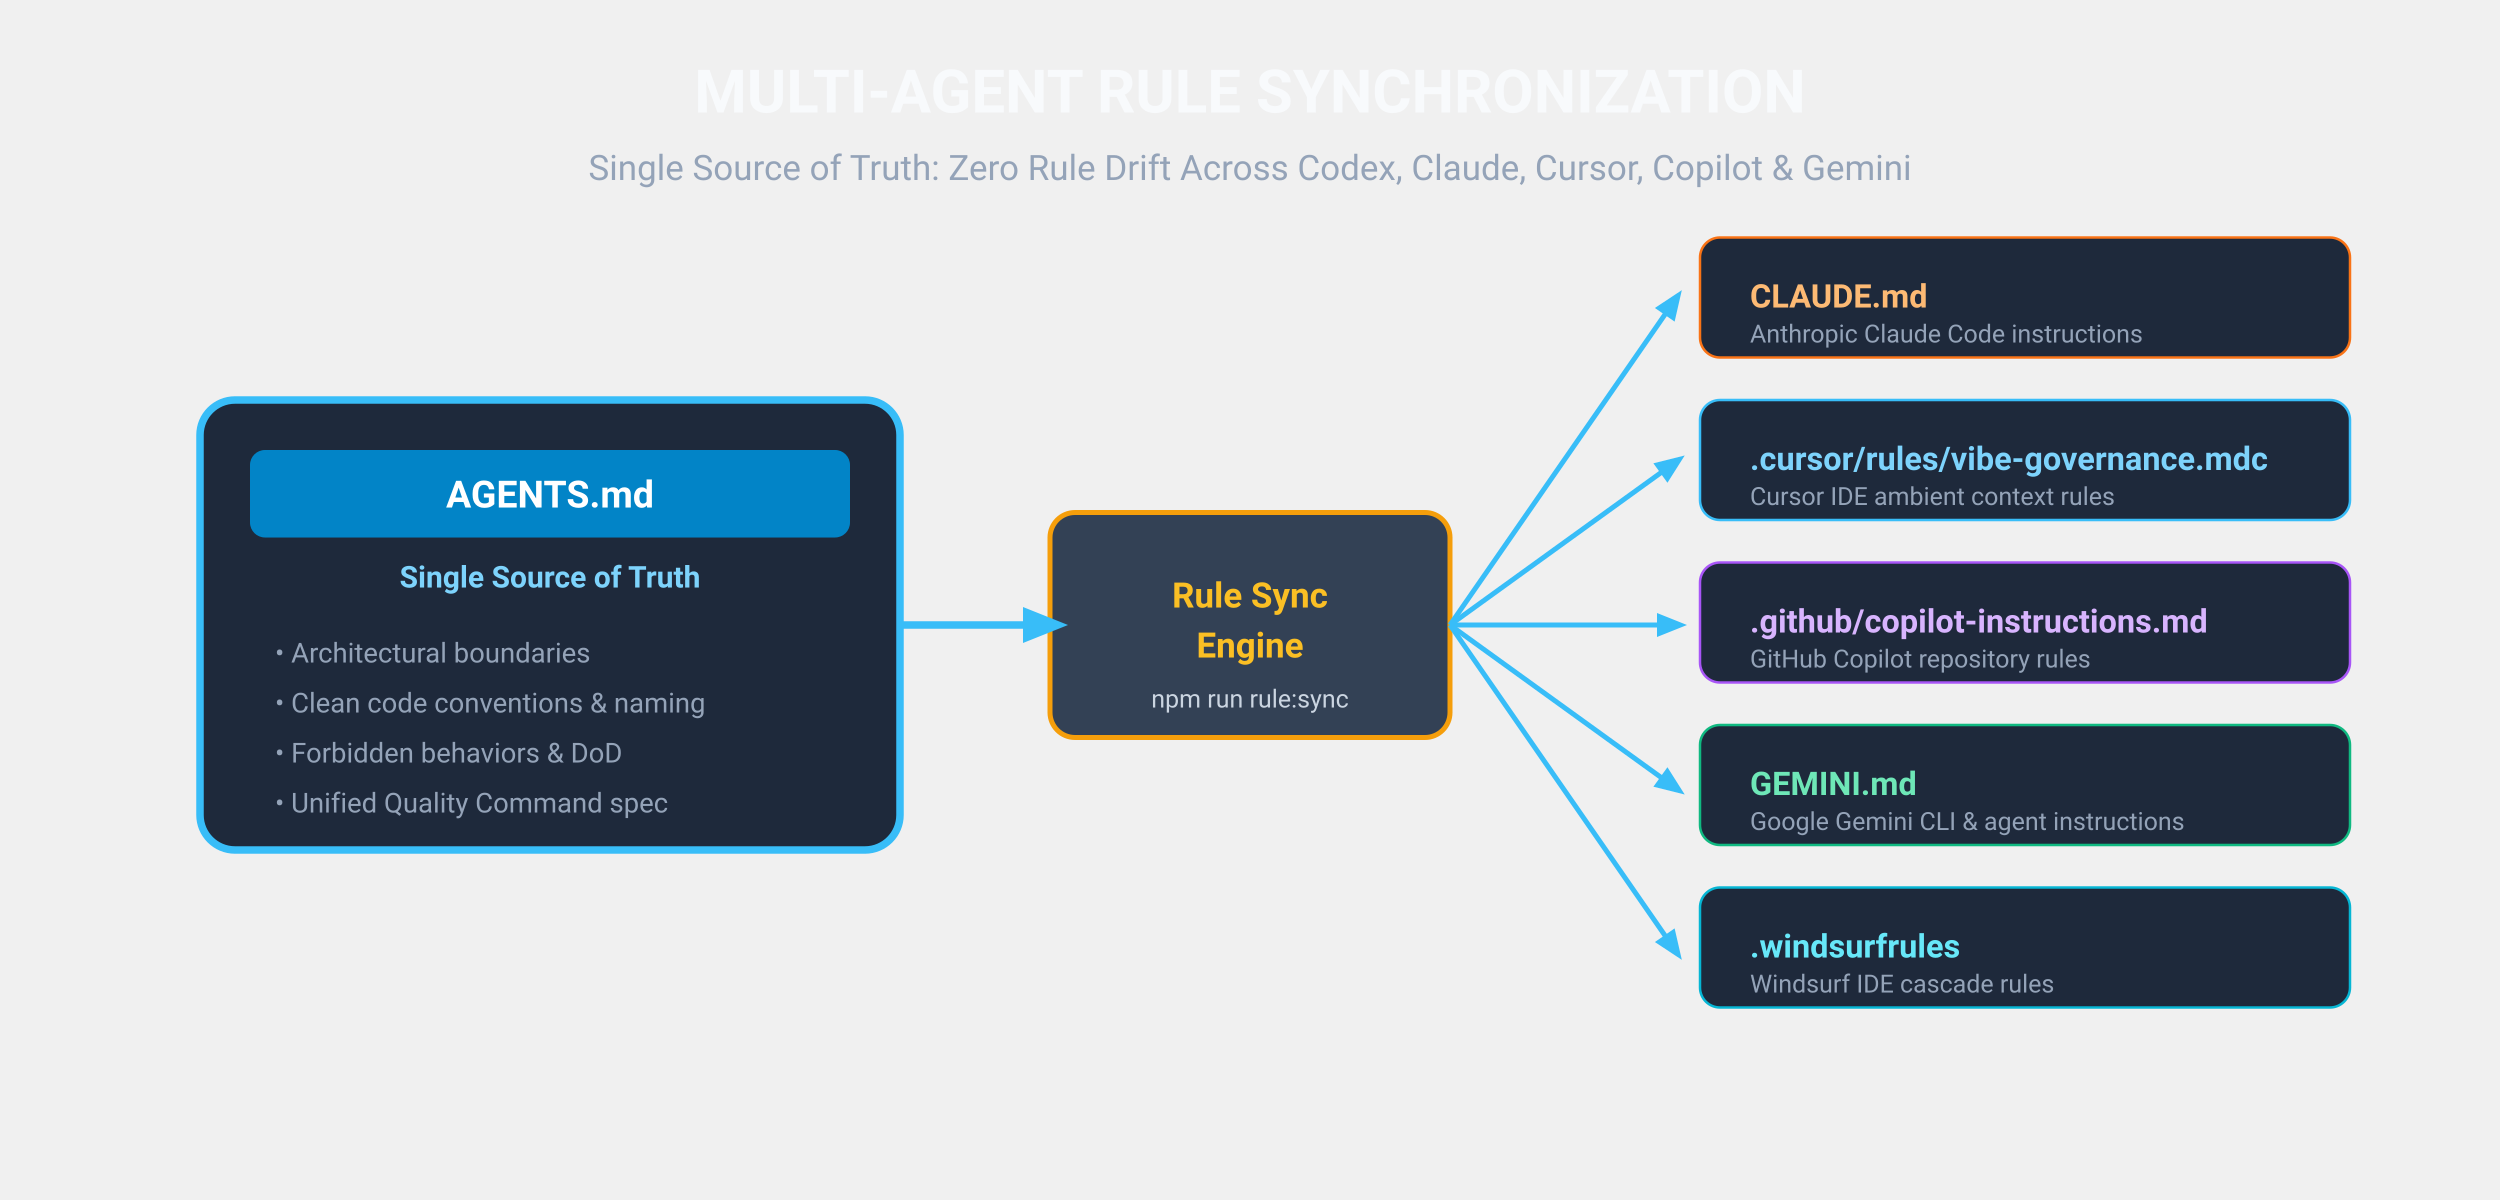
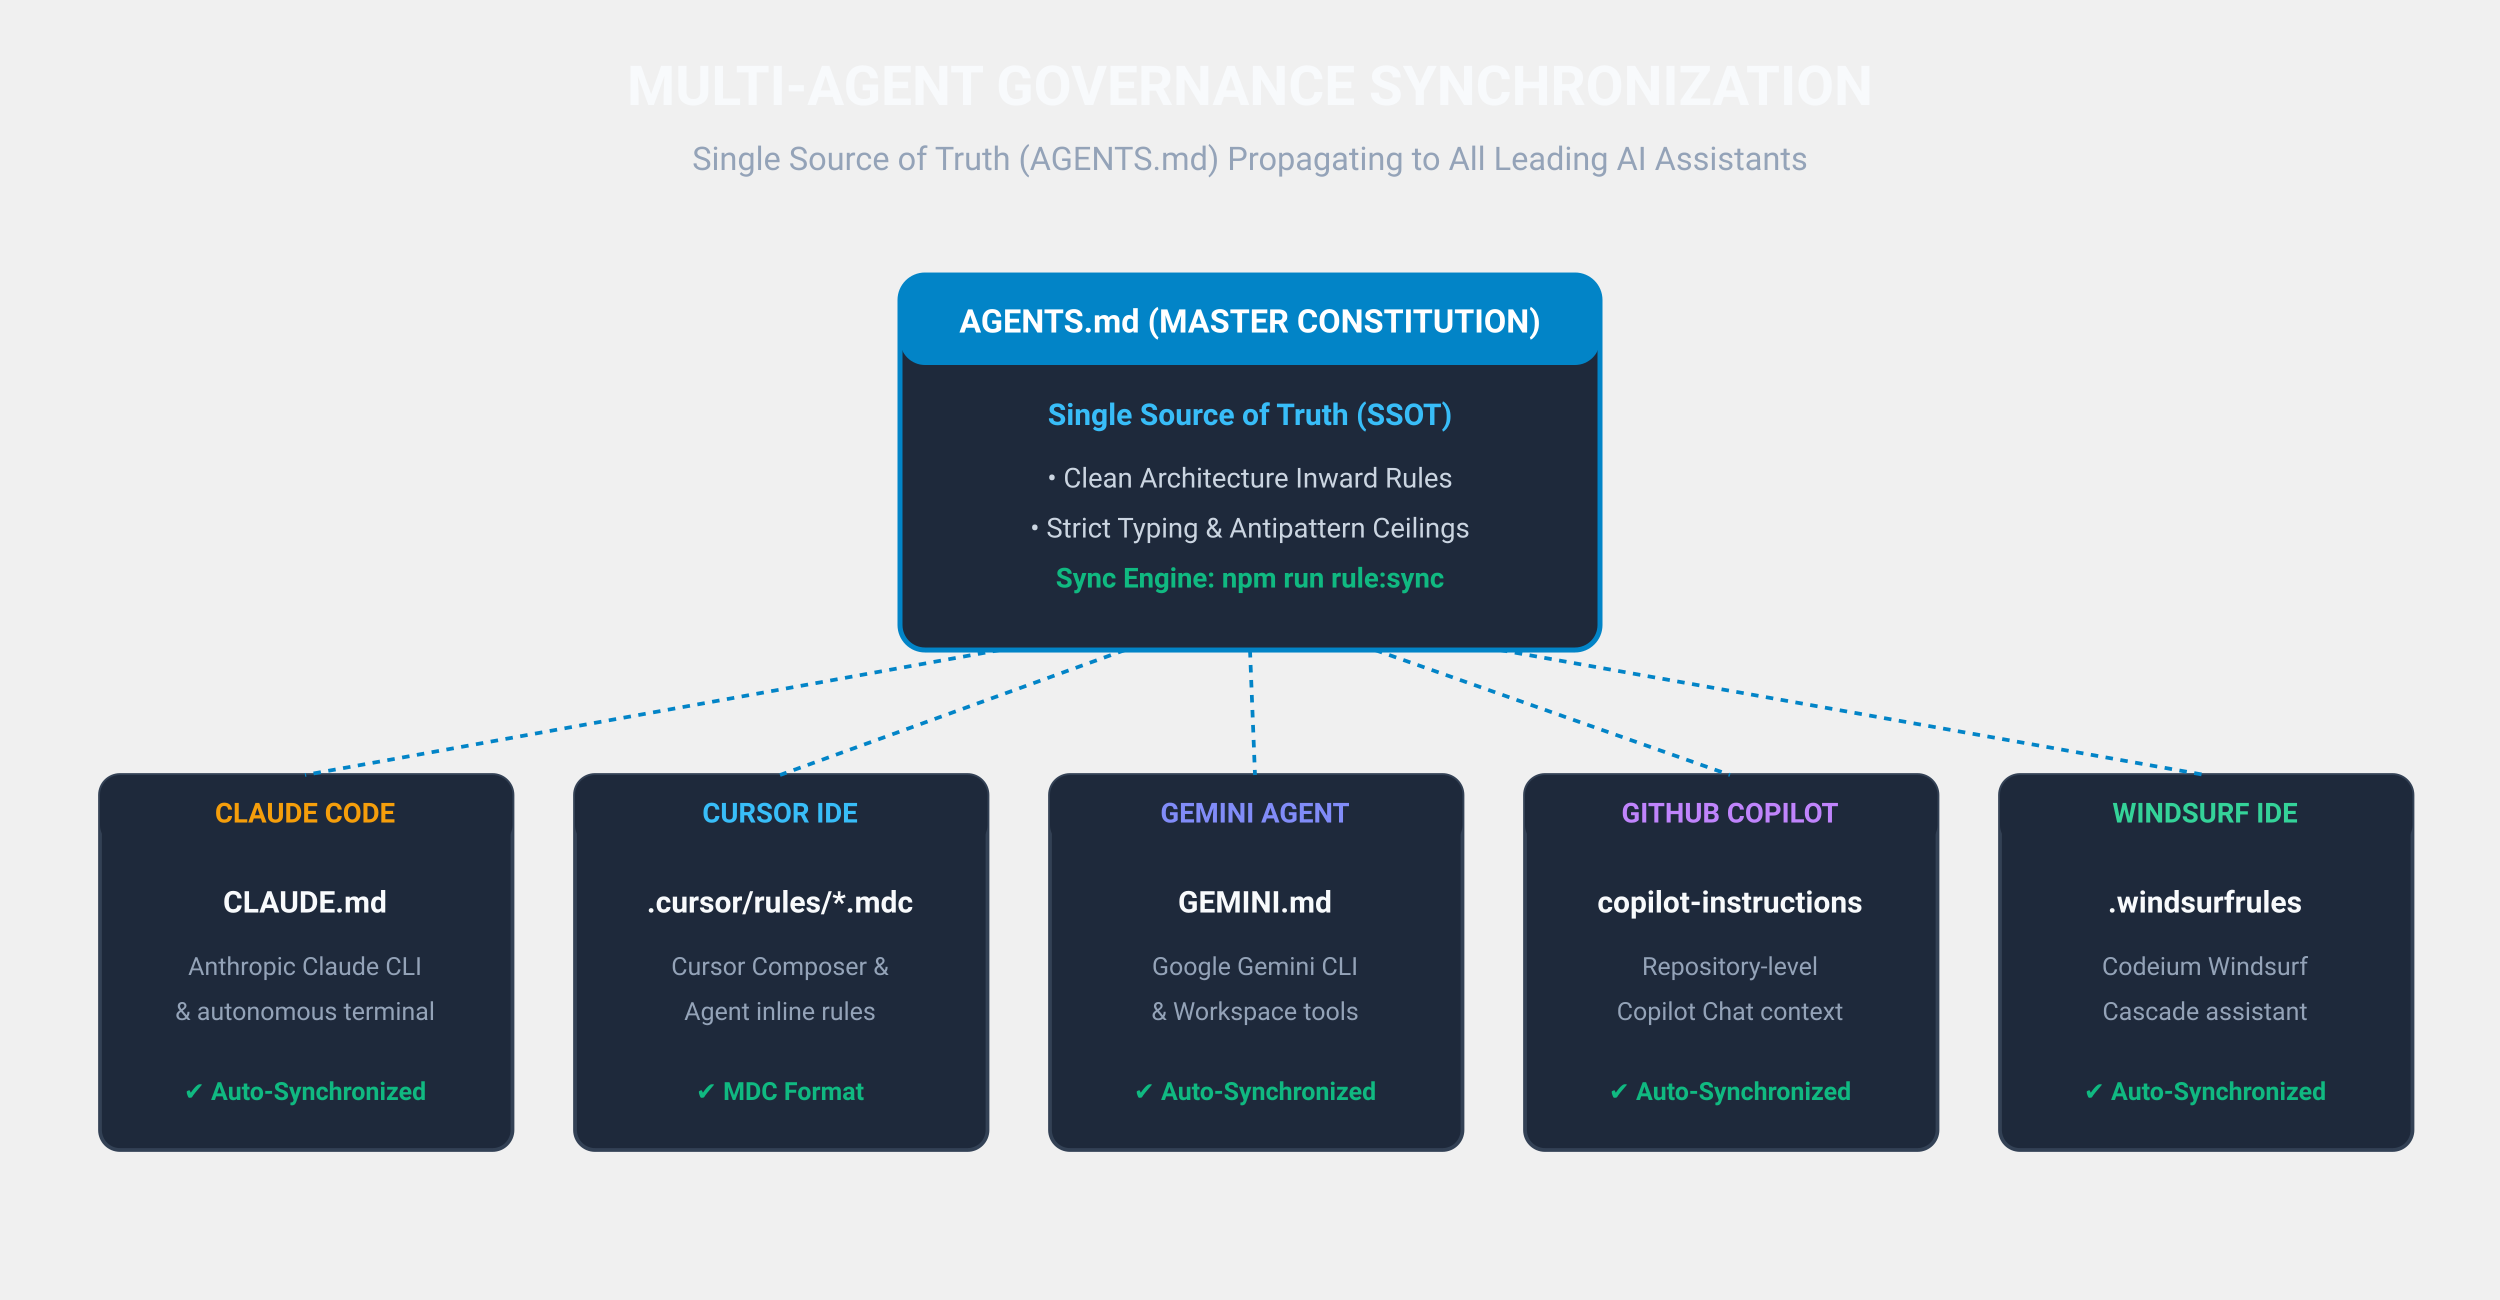
- <svg xmlns="http://www.w3.org/2000/svg" viewBox="0 0 1000 480" width="1000" height="480" style="background:#0f172a; font-family:-apple-system,BlinkMacSystemFont,'Segoe UI',Roboto,Helvetica,Arial,sans-serif;">
-   <defs>
-     <marker id="syncArrow" viewBox="0 0 10 10" refX="6" refY="5" markerWidth="6" markerHeight="6" orient="auto-start-reverse">
-       <path d="M 0 1 L 10 5 L 0 9 z" fill="#38bdf8" />
-     </marker>
-   </defs>
-   <text x="500" y="45" text-anchor="middle" fill="#f8fafc" font-size="24" font-weight="bold">MULTI-AGENT RULE SYNCHRONIZATION</text>
-   <text x="500" y="72" text-anchor="middle" fill="#94a3b8" font-size="14">Single Source of Truth: Zero Rule Drift Across Codex, Claude, Cursor, Copilot &amp; Gemini</text>
-   <g transform="translate(80, 160)">
-     <rect x="0" y="0" width="280" height="180" rx="14" fill="#1e293b" stroke="#38bdf8" stroke-width="3" />
-     <rect x="20" y="20" width="240" height="35" rx="6" fill="#0284c7" />
-     <text x="140" y="43" text-anchor="middle" fill="#ffffff" font-weight="bold" font-size="15">AGENTS.md</text>
-     <text x="140" y="75" text-anchor="middle" fill="#7dd3fc" font-size="12" font-weight="bold">Single Source of Truth</text>
-     <text x="30" y="105" fill="#94a3b8" font-size="11">• Architectural boundaries</text>
-     <text x="30" y="125" fill="#94a3b8" font-size="11">• Clean code conventions &amp; naming</text>
-     <text x="30" y="145" fill="#94a3b8" font-size="11">• Forbidden behaviors &amp; DoD</text>
-     <text x="30" y="165" fill="#94a3b8" font-size="11">• Unified Quality Command spec</text>
+ <svg xmlns="http://www.w3.org/2000/svg" viewBox="0 0 1000 520" width="1000" height="520" style="background:#090d16; font-family:-apple-system,BlinkMacSystemFont,'Segoe UI',Roboto,sans-serif;">
+   <text x="500" y="42" text-anchor="middle" fill="#f8fafc" font-size="22" font-weight="700">MULTI-AGENT GOVERNANCE SYNCHRONIZATION</text>
+   <text x="500" y="68" text-anchor="middle" fill="#94a3b8" font-size="13">Single Source of Truth (AGENTS.md) Propagating to All Leading AI Assistants</text>
+   <g transform="translate(360, 110)">
+     <rect x="0" y="0" width="280" height="150" rx="10" fill="#1e293b" stroke="#0284c7" stroke-width="2" />
+     <rect x="0" y="0" width="280" height="36" rx="10" fill="#0284c7" />
+     <text x="140" y="23" text-anchor="middle" fill="#ffffff" font-size="13" font-weight="700">AGENTS.md (MASTER CONSTITUTION)</text>
+     <text x="140" y="60" text-anchor="middle" fill="#38bdf8" font-size="12" font-weight="600">Single Source of Truth (SSOT)</text>
+     <text x="140" y="85" text-anchor="middle" fill="#cbd5e1" font-size="11">• Clean Architecture Inward Rules</text>
+     <text x="140" y="105" text-anchor="middle" fill="#cbd5e1" font-size="11">• Strict Typing &amp; Antipattern Ceilings</text>
+     <text x="140" y="125" text-anchor="middle" fill="#10b981" font-size="11" font-weight="600">Sync Engine: npm run rule:sync</text>
  </g>
-   <g transform="translate(420, 205)">
-     <rect x="0" y="0" width="160" height="90" rx="10" fill="#334155" stroke="#f59e0b" stroke-width="2" />
-     <text x="80" y="38" text-anchor="middle" fill="#fbbf24" font-weight="bold" font-size="14">Rule Sync</text>
-     <text x="80" y="58" text-anchor="middle" fill="#fbbf24" font-weight="bold" font-size="14">Engine</text>
-     <text x="80" y="78" text-anchor="middle" fill="#cbd5e1" font-size="10">npm run rule:sync</text>
+   <g transform="translate(40, 310)">
+     <rect x="0" y="0" width="165" height="150" rx="8" fill="#1e293b" stroke="#334155" stroke-width="1.5" />
+     <rect x="0" y="0" width="165" height="28" rx="8" fill="#1e293b" />
+     <text x="82" y="19" text-anchor="middle" fill="#f59e0b" font-size="11" font-weight="700">CLAUDE CODE</text>
+     <text x="82" y="55" text-anchor="middle" fill="#f8fafc" font-size="12" font-weight="600">CLAUDE.md</text>
+     <text x="82" y="80" text-anchor="middle" fill="#94a3b8" font-size="10">Anthropic Claude CLI</text>
+     <text x="82" y="98" text-anchor="middle" fill="#94a3b8" font-size="10">&amp; autonomous terminal</text>
+     <text x="82" y="130" text-anchor="middle" fill="#10b981" font-size="10" font-weight="600">✔ Auto-Synchronized</text>
  </g>
-   <path d="M 360 250 L 420 250" stroke="#38bdf8" stroke-width="3" marker-end="url(#syncArrow)" />
-   <path d="M 580 250 L 670 120" stroke="#38bdf8" stroke-width="2" marker-end="url(#syncArrow)" />
-   <path d="M 580 250 L 670 185" stroke="#38bdf8" stroke-width="2" marker-end="url(#syncArrow)" />
-   <path d="M 580 250 L 670 250" stroke="#38bdf8" stroke-width="2" marker-end="url(#syncArrow)" />
-   <path d="M 580 250 L 670 315" stroke="#38bdf8" stroke-width="2" marker-end="url(#syncArrow)" />
-   <path d="M 580 250 L 670 380" stroke="#38bdf8" stroke-width="2" marker-end="url(#syncArrow)" />
-   <g transform="translate(680, 95)">
-     <rect x="0" y="0" width="260" height="48" rx="8" fill="#1e293b" stroke="#f97316" />
-     <text x="20" y="28" fill="#fdba74" font-weight="bold" font-size="13">CLAUDE.md</text>
-     <text x="20" y="42" fill="#94a3b8" font-size="10">Anthropic Claude Code instructions</text>
+   <g transform="translate(230, 310)">
+     <rect x="0" y="0" width="165" height="150" rx="8" fill="#1e293b" stroke="#334155" stroke-width="1.5" />
+     <rect x="0" y="0" width="165" height="28" rx="8" fill="#1e293b" />
+     <text x="82" y="19" text-anchor="middle" fill="#38bdf8" font-size="11" font-weight="700">CURSOR IDE</text>
+     <text x="82" y="55" text-anchor="middle" fill="#f8fafc" font-size="12" font-weight="600">.cursor/rules/*.mdc</text>
+     <text x="82" y="80" text-anchor="middle" fill="#94a3b8" font-size="10">Cursor Composer &amp;</text>
+     <text x="82" y="98" text-anchor="middle" fill="#94a3b8" font-size="10">Agent inline rules</text>
+     <text x="82" y="130" text-anchor="middle" fill="#10b981" font-size="10" font-weight="600">✔ MDC Format</text>
  </g>
-   <g transform="translate(680, 160)">
-     <rect x="0" y="0" width="260" height="48" rx="8" fill="#1e293b" stroke="#38bdf8" />
-     <text x="20" y="28" fill="#7dd3fc" font-weight="bold" font-size="13">.cursor/rules/vibe-governance.mdc</text>
-     <text x="20" y="42" fill="#94a3b8" font-size="10">Cursor IDE ambient context rules</text>
+   <g transform="translate(420, 310)">
+     <rect x="0" y="0" width="165" height="150" rx="8" fill="#1e293b" stroke="#334155" stroke-width="1.5" />
+     <rect x="0" y="0" width="165" height="28" rx="8" fill="#1e293b" />
+     <text x="82" y="19" text-anchor="middle" fill="#818cf8" font-size="11" font-weight="700">GEMINI AGENT</text>
+     <text x="82" y="55" text-anchor="middle" fill="#f8fafc" font-size="12" font-weight="600">GEMINI.md</text>
+     <text x="82" y="80" text-anchor="middle" fill="#94a3b8" font-size="10">Google Gemini CLI</text>
+     <text x="82" y="98" text-anchor="middle" fill="#94a3b8" font-size="10">&amp; Workspace tools</text>
+     <text x="82" y="130" text-anchor="middle" fill="#10b981" font-size="10" font-weight="600">✔ Auto-Synchronized</text>
  </g>
-   <g transform="translate(680, 225)">
-     <rect x="0" y="0" width="260" height="48" rx="8" fill="#1e293b" stroke="#a855f7" />
-     <text x="20" y="28" fill="#d8b4fe" font-weight="bold" font-size="13">.github/copilot-instructions.md</text>
-     <text x="20" y="42" fill="#94a3b8" font-size="10">GitHub Copilot repository rules</text>
+   <g transform="translate(610, 310)">
+     <rect x="0" y="0" width="165" height="150" rx="8" fill="#1e293b" stroke="#334155" stroke-width="1.5" />
+     <rect x="0" y="0" width="165" height="28" rx="8" fill="#1e293b" />
+     <text x="82" y="19" text-anchor="middle" fill="#c084fc" font-size="11" font-weight="700">GITHUB COPILOT</text>
+     <text x="82" y="55" text-anchor="middle" fill="#f8fafc" font-size="12" font-weight="600">copilot-instructions</text>
+     <text x="82" y="80" text-anchor="middle" fill="#94a3b8" font-size="10">Repository-level</text>
+     <text x="82" y="98" text-anchor="middle" fill="#94a3b8" font-size="10">Copilot Chat context</text>
+     <text x="82" y="130" text-anchor="middle" fill="#10b981" font-size="10" font-weight="600">✔ Auto-Synchronized</text>
  </g>
-   <g transform="translate(680, 290)">
-     <rect x="0" y="0" width="260" height="48" rx="8" fill="#1e293b" stroke="#10b981" />
-     <text x="20" y="28" fill="#6ee7b7" font-weight="bold" font-size="13">GEMINI.md</text>
-     <text x="20" y="42" fill="#94a3b8" font-size="10">Google Gemini CLI &amp; agent instructions</text>
+   <g transform="translate(800, 310)">
+     <rect x="0" y="0" width="165" height="150" rx="8" fill="#1e293b" stroke="#334155" stroke-width="1.5" />
+     <rect x="0" y="0" width="165" height="28" rx="8" fill="#1e293b" />
+     <text x="82" y="19" text-anchor="middle" fill="#34d399" font-size="11" font-weight="700">WINDSURF IDE</text>
+     <text x="82" y="55" text-anchor="middle" fill="#f8fafc" font-size="12" font-weight="600">.windsurfrules</text>
+     <text x="82" y="80" text-anchor="middle" fill="#94a3b8" font-size="10">Codeium Windsurf</text>
+     <text x="82" y="98" text-anchor="middle" fill="#94a3b8" font-size="10">Cascade assistant</text>
+     <text x="82" y="130" text-anchor="middle" fill="#10b981" font-size="10" font-weight="600">✔ Auto-Synchronized</text>
  </g>
-   <g transform="translate(680, 355)">
-     <rect x="0" y="0" width="260" height="48" rx="8" fill="#1e293b" stroke="#06b6d4" />
-     <text x="20" y="28" fill="#67e8f9" font-weight="bold" font-size="13">.windsurfrules</text>
-     <text x="20" y="42" fill="#94a3b8" font-size="10">Windsurf IDE cascade rules</text>
-   </g>
+   <path d="M 400 260 L 122 310" stroke="#0284c7" stroke-width="1.5" stroke-dasharray="3" />
+   <path d="M 450 260 L 312 310" stroke="#0284c7" stroke-width="1.5" stroke-dasharray="3" />
+   <path d="M 500 260 L 502 310" stroke="#0284c7" stroke-width="1.5" stroke-dasharray="3" />
+   <path d="M 550 260 L 692 310" stroke="#0284c7" stroke-width="1.5" stroke-dasharray="3" />
+   <path d="M 600 260 L 882 310" stroke="#0284c7" stroke-width="1.5" stroke-dasharray="3" />
</svg>
